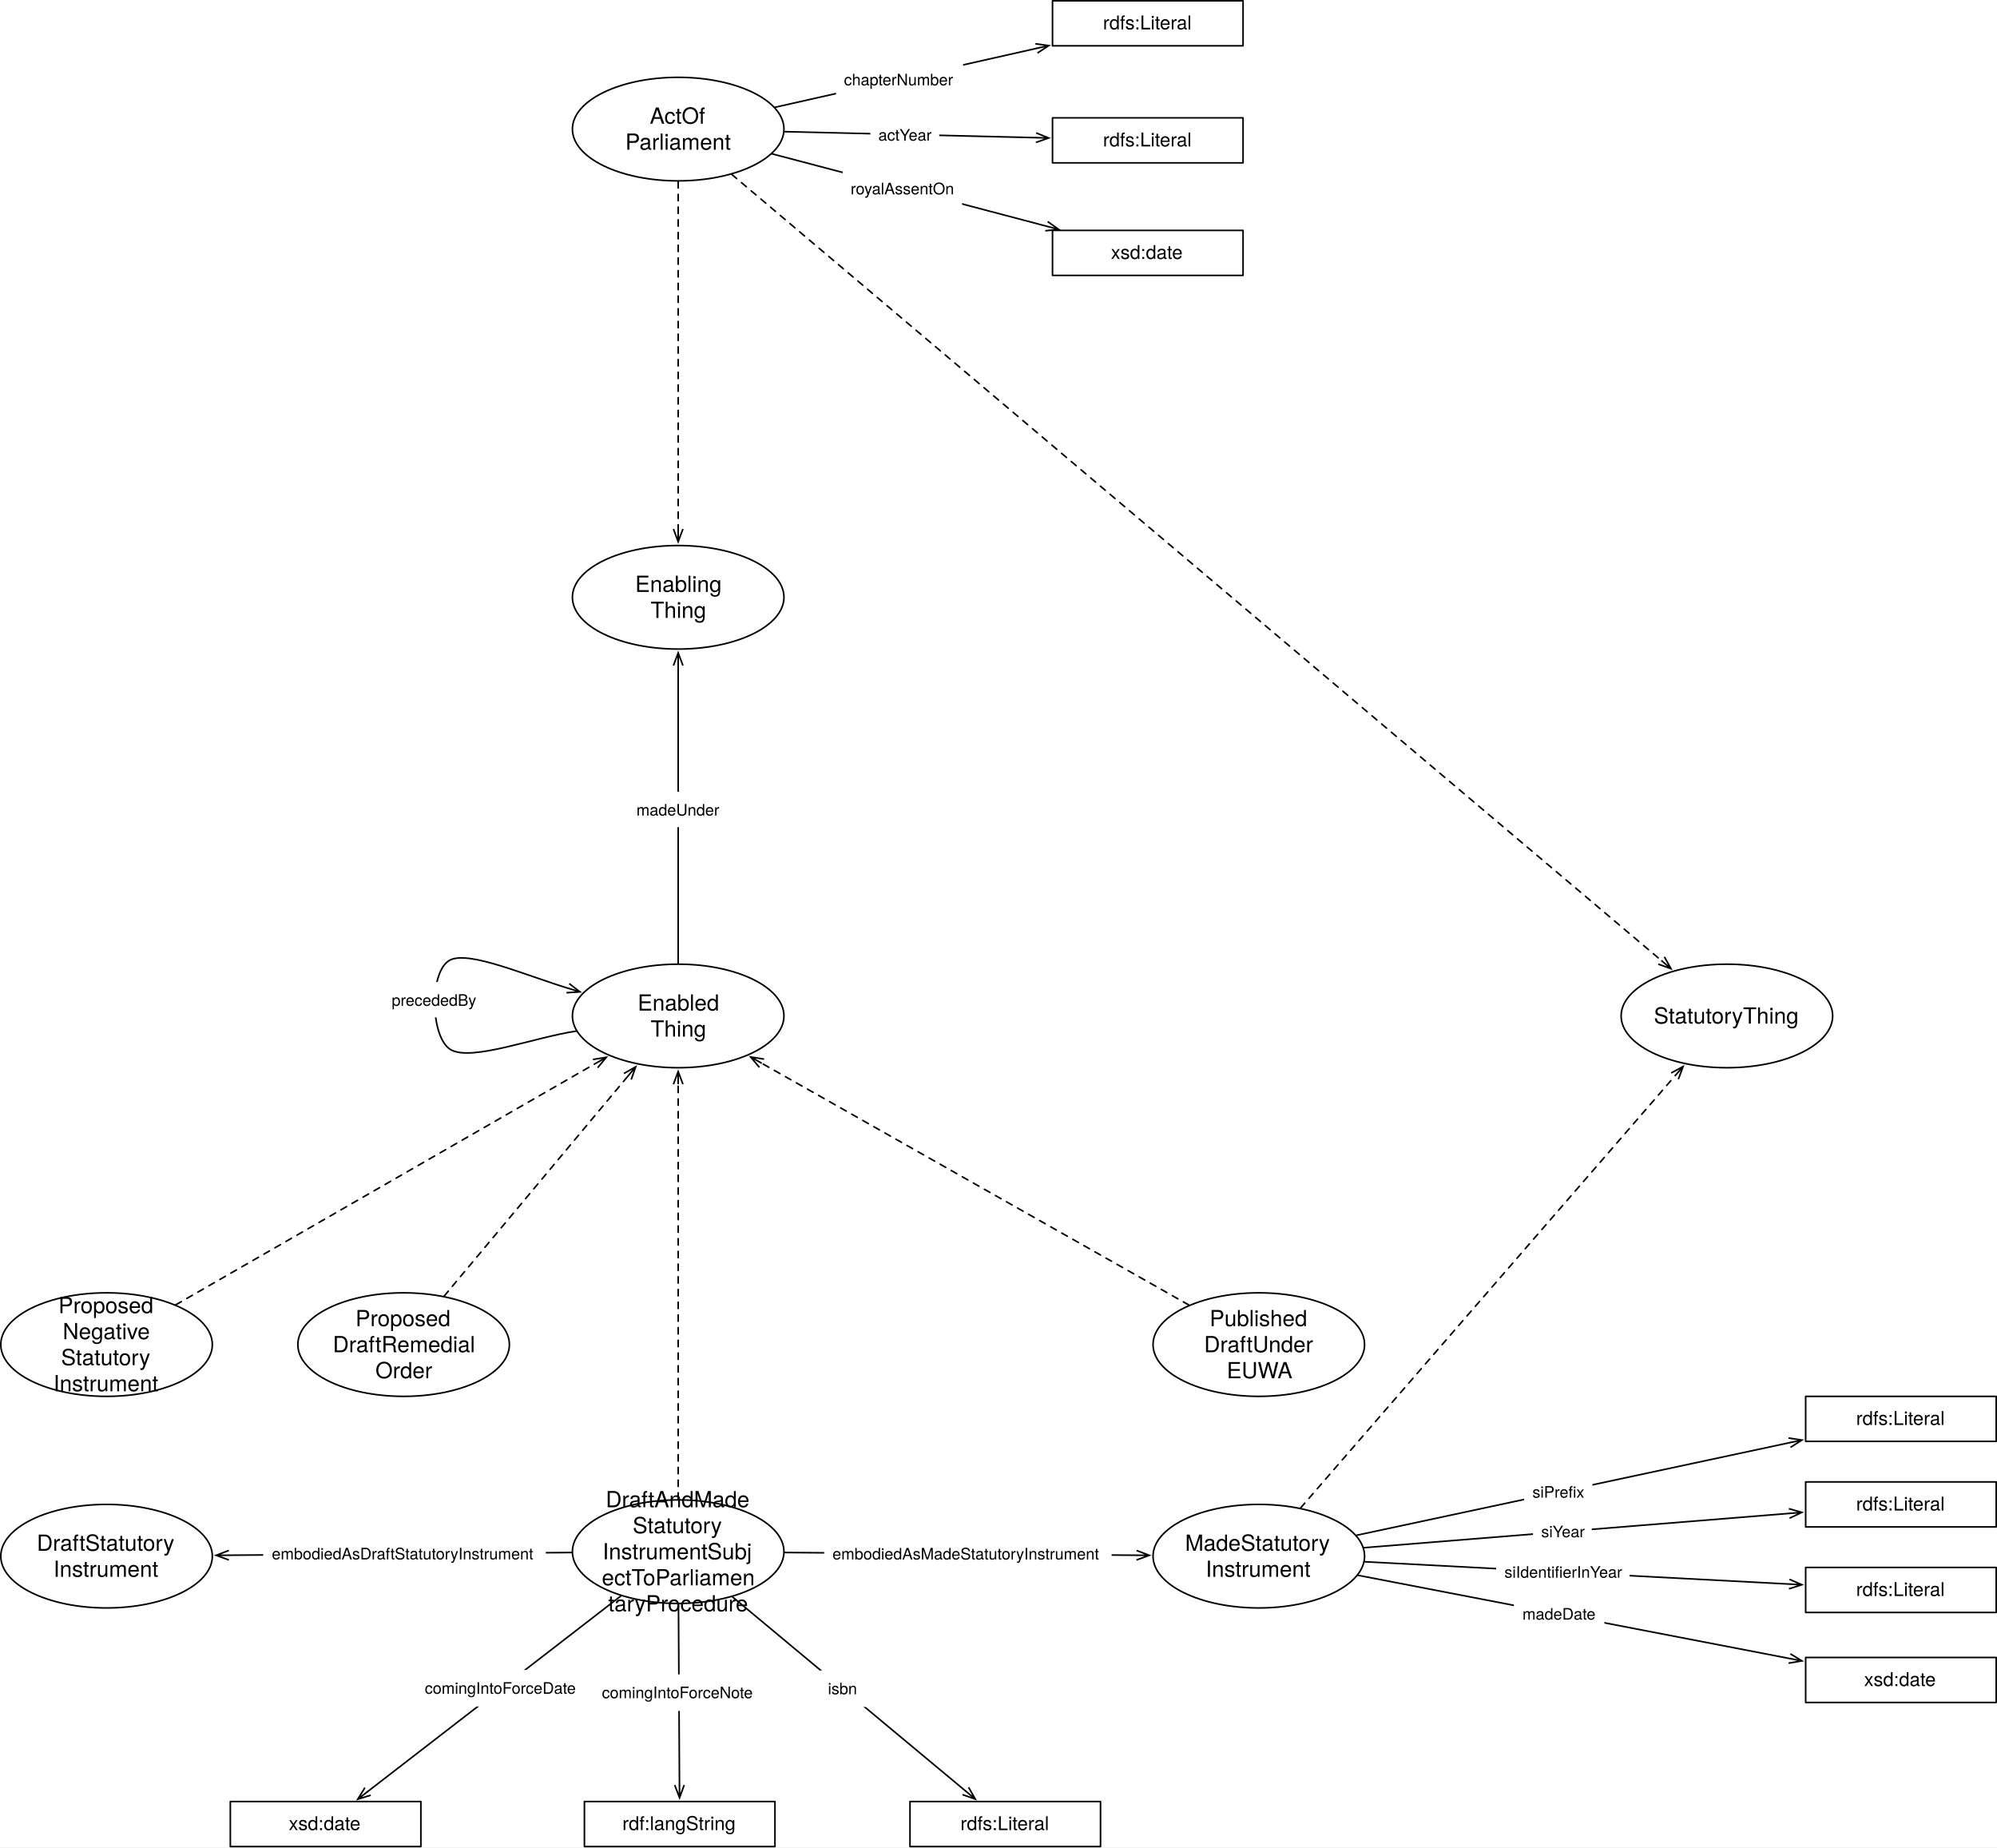
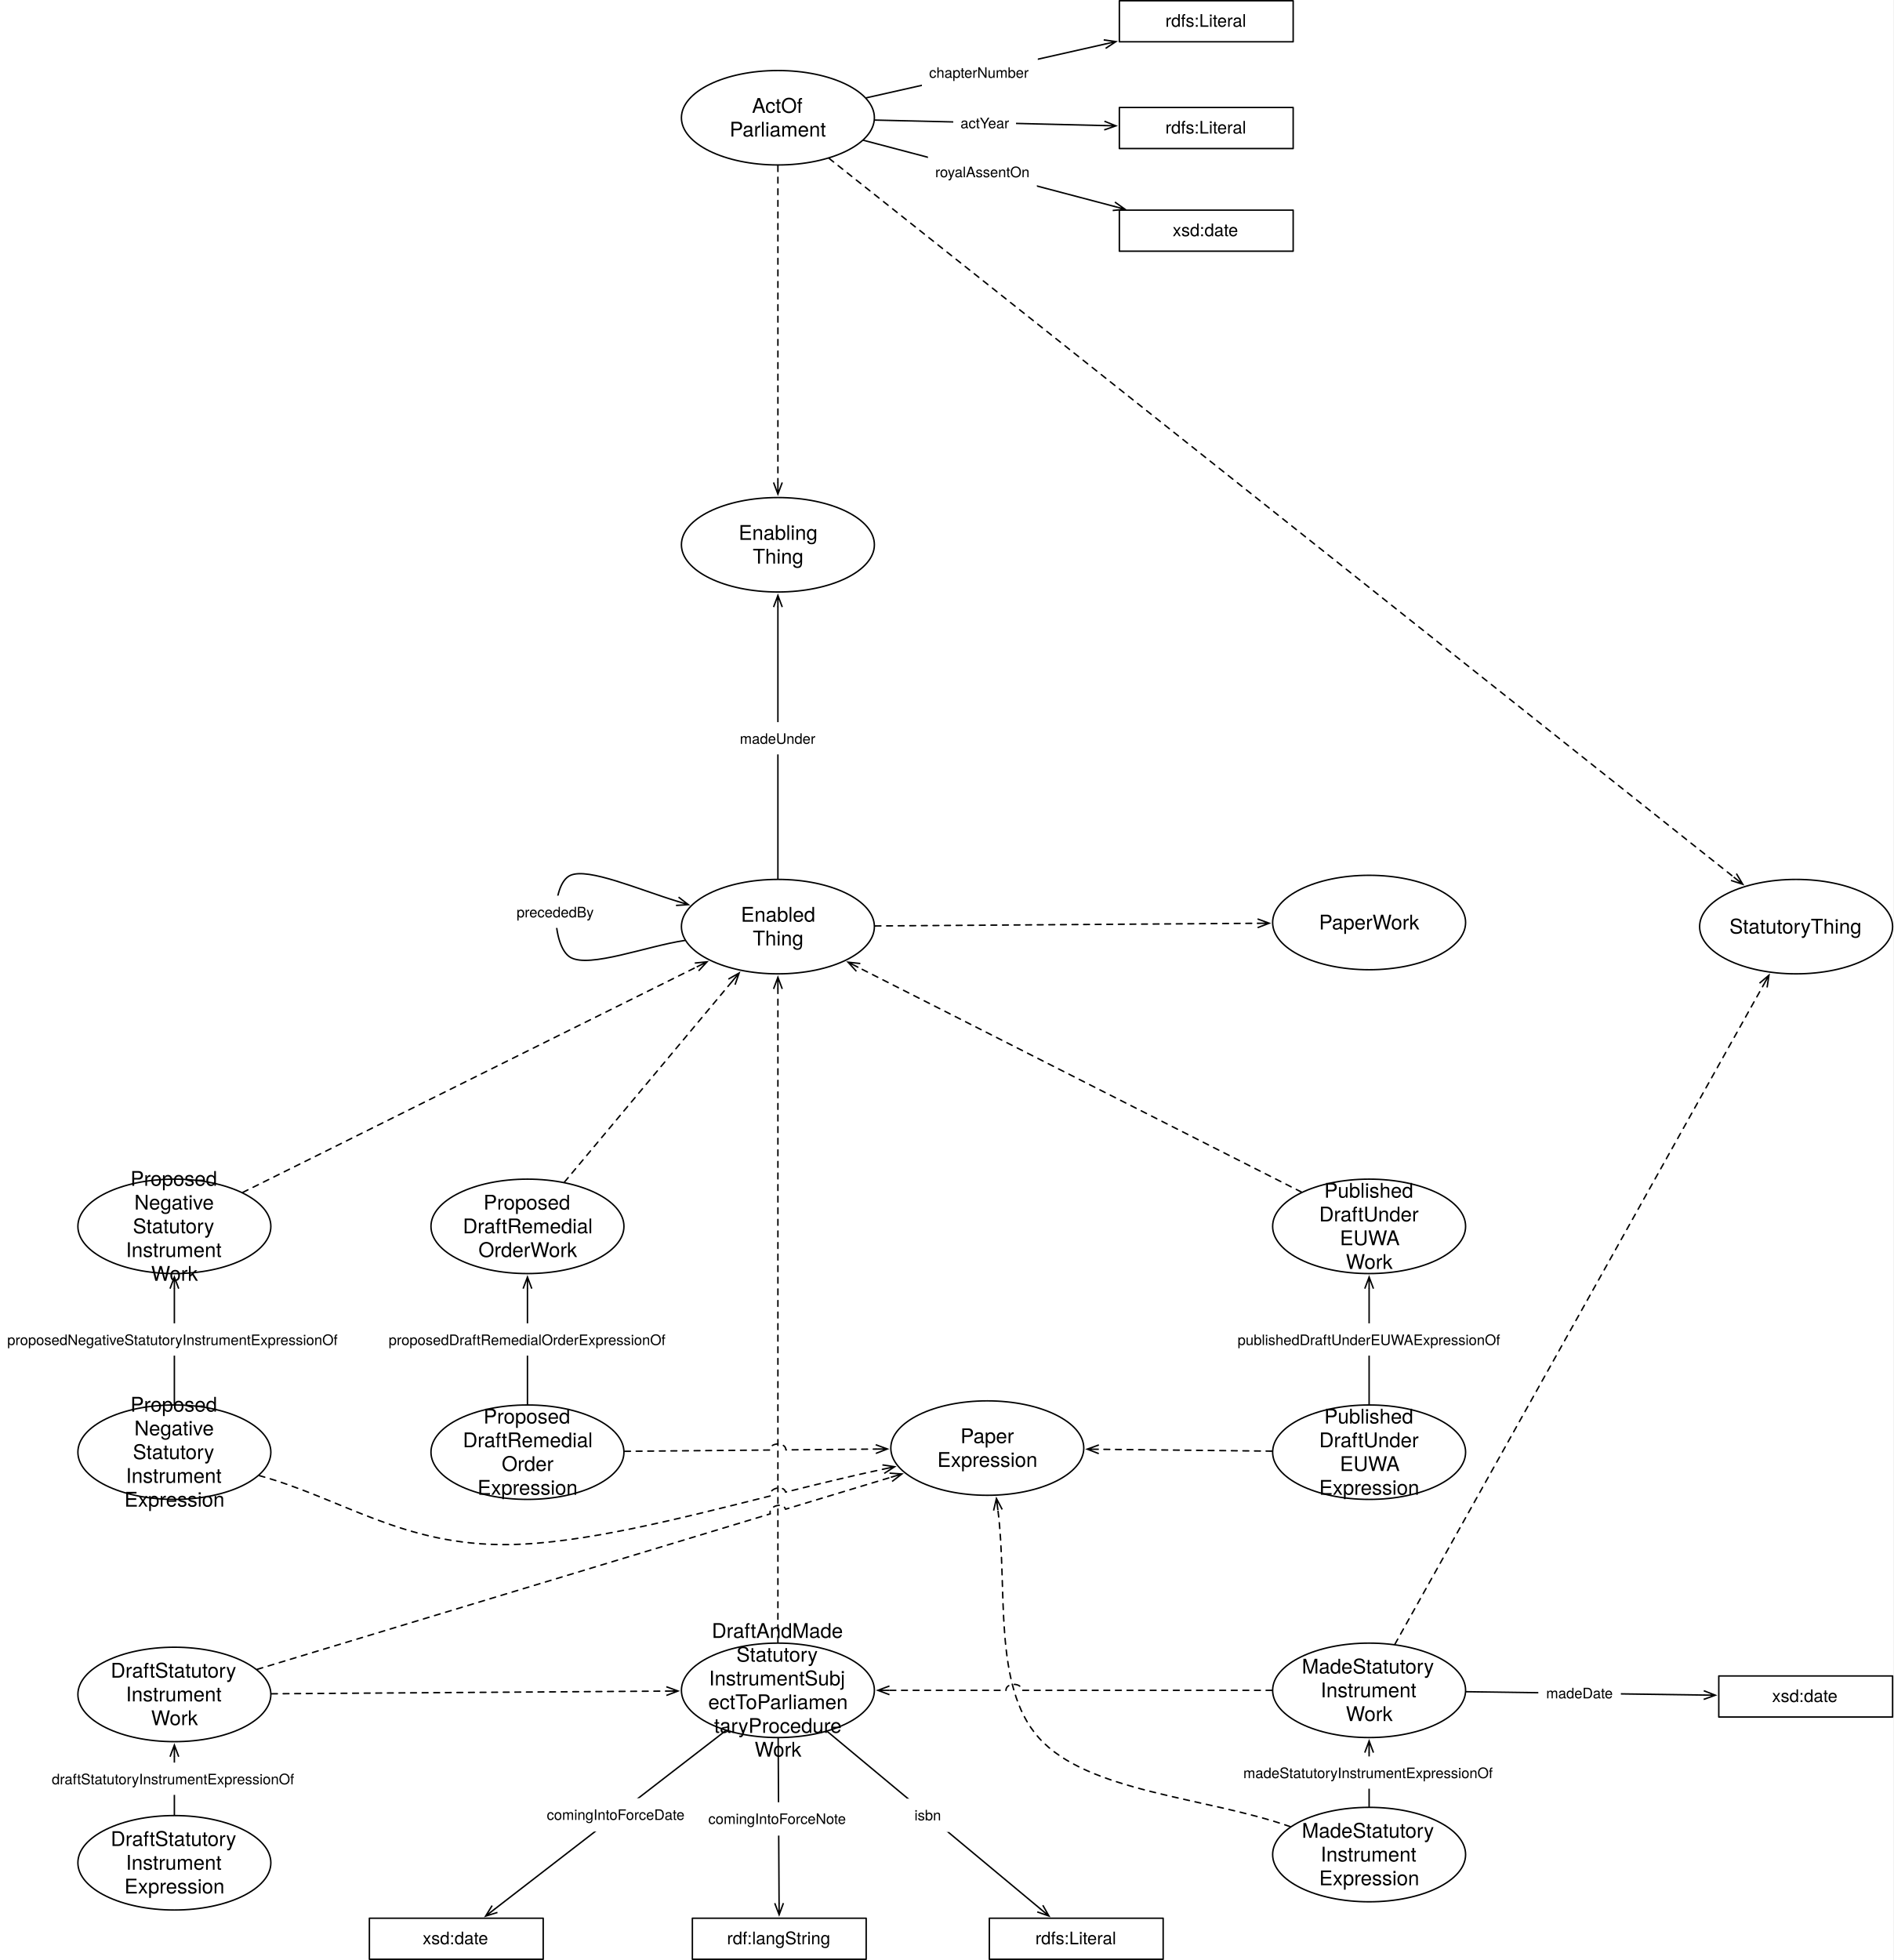
- <svg xmlns="http://www.w3.org/2000/svg" version="1.1" viewBox="988.791 13.673 1257.693 1163.205" width="1257.693" height="1163.205">
+ <svg xmlns="http://www.w3.org/2000/svg" version="1.1" viewBox="878.823 13.673 1307.189 1353.126" width="1307.189" height="1353.126">
  <defs>
    <marker orient="auto" overflow="visible" markerUnits="strokeWidth" id="StickArrow_Marker" stroke-linejoin="miter" stroke-miterlimit="10" viewBox="-1 -4 10 8" markerWidth="10" markerHeight="8" color="black">
      <g>
        <path d="M 8 0 L 0 0 M 0 -3 L 8 0 L 0 3" fill="none" stroke="currentColor" stroke-width="1" />
      </g>
    </marker>
    <marker orient="auto" overflow="visible" markerUnits="strokeWidth" id="StickArrow_Marker_2" stroke-linejoin="miter" stroke-miterlimit="10" viewBox="-9 -4 10 8" markerWidth="10" markerHeight="8" color="black">
      <g>
        <path d="M -8 0 L 0 0 M 0 3 L -8 0 L 0 -3" fill="none" stroke="currentColor" stroke-width="1" />
      </g>
    </marker>
  </defs>
  <g id="Canvas_1" stroke="none" fill-opacity="1" stroke-opacity="1" stroke-dasharray="none" fill="none">
-     <rect fill="white" x="988.791" y="13.673" width="1257.693" height="1163.205" />
+     <rect fill="white" x="878.823" y="13.673" width="1307.189" height="1353.126" />
    <g id="Canvas_1_Layer_1">
      <g id="Graphic_421">
-         <ellipse cx="1781.575" cy="993.543" rx="66.614" ry="32.598" fill="white" />
-         <ellipse cx="1781.575" cy="993.543" rx="66.614" ry="32.598" stroke="black" stroke-linecap="round" stroke-linejoin="round" stroke-width="1" />
-         <text transform="translate(1733.284 977.1513)" fill="black">
+         <ellipse cx="1824.094" cy="1180.63" rx="66.614" ry="32.598" fill="white" />
+         <ellipse cx="1824.094" cy="1180.63" rx="66.614" ry="32.598" stroke="black" stroke-linecap="round" stroke-linejoin="round" stroke-width="1" />
+         <text transform="translate(1775.803 1156.042)" fill="black">
          <tspan font-family="Helvetica Neue" font-size="14" fill="black" x="1.874" y="13">MadeStatutory</tspan>
          <tspan font-family="Helvetica Neue" font-size="14" fill="black" x="14.831" y="29.392">Instrument</tspan>
+           <tspan font-family="Helvetica Neue" font-size="14" fill="black" x="32.226" y="45.784">Work</tspan>
        </text>
      </g>
      <g id="Graphic_428">
        <ellipse cx="1415.906" cy="94.961" rx="66.614" ry="32.598" fill="white" />
        <ellipse cx="1415.906" cy="94.961" rx="66.614" ry="32.598" stroke="black" stroke-linecap="round" stroke-linejoin="round" stroke-width="1" />
        <text transform="translate(1367.614 78.56863)" fill="black">
          <tspan font-family="Helvetica Neue" font-size="14" fill="black" x="30.399" y="13">ActOf</tspan>
          <tspan font-family="Helvetica Neue" font-size="14" fill="black" x="14.971" y="29.392">Parliament</tspan>
        </text>
      </g>
      <g id="Graphic_431">
-         <ellipse cx="1055.906" cy="993.543" rx="66.614" ry="32.598" fill="white" />
-         <ellipse cx="1055.906" cy="993.543" rx="66.614" ry="32.598" stroke="black" stroke-linecap="round" stroke-linejoin="round" stroke-width="1" />
-         <text transform="translate(1007.614 977.1513)" fill="black">
+         <ellipse cx="999.213" cy="1183.465" rx="66.614" ry="32.598" fill="white" />
+         <ellipse cx="999.213" cy="1183.465" rx="66.614" ry="32.598" stroke="black" stroke-linecap="round" stroke-linejoin="round" stroke-width="1" />
+         <text transform="translate(950.9213 1158.877)" fill="black">
          <tspan font-family="Helvetica Neue" font-size="14" fill="black" x="4.345" y="13">DraftStatutory</tspan>
          <tspan font-family="Helvetica Neue" font-size="14" fill="black" x="14.831" y="29.392">Instrument</tspan>
+           <tspan font-family="Helvetica Neue" font-size="14" fill="black" x="32.226" y="45.784">Work</tspan>
        </text>
      </g>
      <g id="Graphic_435">
-         <ellipse cx="1055.906" cy="860.315" rx="66.614" ry="32.598" fill="white" />
-         <ellipse cx="1055.906" cy="860.315" rx="66.614" ry="32.598" stroke="black" stroke-linecap="round" stroke-linejoin="round" stroke-width="1" />
-         <text transform="translate(1007.614 827.531)" fill="black">
+         <ellipse cx="999.213" cy="860.315" rx="66.614" ry="32.598" fill="white" />
+         <ellipse cx="999.213" cy="860.315" rx="66.614" ry="32.598" stroke="black" stroke-linecap="round" stroke-linejoin="round" stroke-width="1" />
+         <text transform="translate(950.9213 819.335)" fill="black">
          <tspan font-family="Helvetica Neue" font-size="14" fill="black" x="17.953" y="13">Proposed</tspan>
          <tspan font-family="Helvetica Neue" font-size="14" fill="black" x="20.683" y="29.392">Negative</tspan>
          <tspan font-family="Helvetica Neue" font-size="14" fill="black" x="19.64" y="45.784">Statutory</tspan>
          <tspan font-family="Helvetica Neue" font-size="14" fill="black" x="14.831" y="62.176">Instrument</tspan>
+           <tspan font-family="Helvetica Neue" font-size="14" fill="black" x="32.226" y="78.568">Work</tspan>
        </text>
      </g>
      <g id="Graphic_447">
-         <ellipse cx="1415.906" cy="990.709" rx="66.614" ry="32.598" fill="white" />
-         <ellipse cx="1415.906" cy="990.709" rx="66.614" ry="32.598" stroke="black" stroke-linecap="round" stroke-linejoin="round" stroke-width="1" />
-         <text transform="translate(1367.614 949.7287)" fill="black">
+         <ellipse cx="1415.906" cy="1180.63" rx="66.614" ry="32.598" fill="white" />
+         <ellipse cx="1415.906" cy="1180.63" rx="66.614" ry="32.598" stroke="black" stroke-linecap="round" stroke-linejoin="round" stroke-width="1" />
+         <text transform="translate(1367.614 1131.454)" fill="black">
          <tspan font-family="Helvetica Neue" font-size="14" fill="black" x="2.651" y="13">DraftAndMade</tspan>
          <tspan font-family="Helvetica Neue" font-size="14" fill="black" x="19.64" y="29.392">Statutory</tspan>
          <tspan font-family="Helvetica Neue" font-size="14" fill="black" x=".698" y="45.784">InstrumentSubj</tspan>
          <tspan font-family="Helvetica Neue" font-size="14" fill="black" x=".194" y="62.176">ectToParliamen</tspan>
          <tspan font-family="Helvetica Neue" font-size="14" fill="black" x="4.212" y="78.568">taryProcedure</tspan>
-         </text>
-       </g>
-       <g id="Line_474">
-         <line x1="1483.011" y1="991.229" x2="1704.569" y2="992.946" marker-end="url(#StickArrow_Marker)" stroke="black" stroke-linecap="round" stroke-linejoin="round" stroke-width="1" />
-       </g>
-       <g id="Graphic_475">
-         <rect x="1507.858" y="980.623" width="181" height="23" fill="white" />
-         <text transform="translate(1513.053 985.623)" fill="black">
-           <tspan font-family="Helvetica Neue" font-size="10" fill="black" x="2842171e-19" y="10">embodiedAsMadeStatutoryInstrument</tspan>
-         </text>
-       </g>
-       <g id="Graphic_448">
-         <rect x="2125.984" y="946.772" width="120" height="28.346" fill="white" />
-         <rect x="2125.984" y="946.772" width="120" height="28.346" stroke="black" stroke-linecap="round" stroke-linejoin="round" stroke-width="1" />
-         <text transform="translate(2130.984 953.7769)" fill="black">
-           <tspan font-family="Helvetica Neue" font-size="12" fill="black" x="26.776" y="11">rdfs:Literal</tspan>
-         </text>
-       </g>
-       <g id="Line_259">
-         <line x1="1847.807" y1="988.205" x2="2115.618" y2="966.617" marker-end="url(#StickArrow_Marker)" stroke="black" stroke-linecap="round" stroke-linejoin="round" stroke-width="1" />
-       </g>
-       <g id="Graphic_260">
-         <rect x="1954.261" y="966.632" width="37" height="23" fill="white" />
-         <text transform="translate(1959.431 971.6323)" fill="black">
-           <tspan font-family="Helvetica Neue" font-size="10" fill="black" x="0" y="10">siYear</tspan>
+           <tspan font-family="Helvetica Neue" font-size="14" fill="black" x="32.226" y="94.96">Work</tspan>
        </text>
      </g>
      <g id="Graphic_449">
-         <rect x="2125.984" y="1057.323" width="120" height="28.346" fill="white" />
-         <rect x="2125.984" y="1057.323" width="120" height="28.346" stroke="black" stroke-linecap="round" stroke-linejoin="round" stroke-width="1" />
-         <text transform="translate(2130.984 1064.328)" fill="black">
+         <rect x="2065.512" y="1170.709" width="120" height="28.346" fill="white" />
+         <rect x="2065.512" y="1170.709" width="120" height="28.346" stroke="black" stroke-linecap="round" stroke-linejoin="round" stroke-width="1" />
+         <text transform="translate(2070.512 1177.714)" fill="black">
          <tspan font-family="Helvetica Neue" font-size="12" fill="black" x="31.774" y="11">xsd:date</tspan>
        </text>
      </g>
      <g id="Line_265">
-         <line x1="1844.061" y1="1005.588" x2="2115.772" y2="1057.962" marker-end="url(#StickArrow_Marker)" stroke="black" stroke-linecap="round" stroke-linejoin="round" stroke-width="1" />
+         <line x1="1891.181" y1="1181.576" x2="2055.113" y2="1183.889" marker-end="url(#StickArrow_Marker)" stroke="black" stroke-linecap="round" stroke-linejoin="round" stroke-width="1" />
      </g>
      <g id="Graphic_266">
-         <rect x="1942.204" y="1018.499" width="57" height="23" fill="white" />
-         <text transform="translate(1947.639 1023.499)" fill="black">
+         <rect x="1940.904" y="1171.18" width="57" height="23" fill="white" />
+         <text transform="translate(1946.339 1176.18)" fill="black">
          <tspan font-family="Helvetica Neue" font-size="10" fill="black" x="50803806e-20" y="10">madeDate</tspan>
        </text>
      </g>
      <g id="Graphic_450">
-         <rect x="1133.858" y="1148.032" width="120" height="28.346" fill="white" />
-         <rect x="1133.858" y="1148.032" width="120" height="28.346" stroke="black" stroke-linecap="round" stroke-linejoin="round" stroke-width="1" />
-         <text transform="translate(1138.858 1155.037)" fill="black">
+         <rect x="1133.858" y="1337.953" width="120" height="28.346" fill="white" />
+         <rect x="1133.858" y="1337.953" width="120" height="28.346" stroke="black" stroke-linecap="round" stroke-linejoin="round" stroke-width="1" />
+         <text transform="translate(1138.858 1344.958)" fill="black">
          <tspan font-family="Helvetica Neue" font-size="12" fill="black" x="31.774" y="11">xsd:date</tspan>
        </text>
      </g>
      <g id="Line_268">
-         <line x1="1379.849" y1="1018.557" x2="1220.44" y2="1141.674" marker-end="url(#StickArrow_Marker)" stroke="black" stroke-linecap="round" stroke-linejoin="round" stroke-width="1" />
+         <line x1="1379.849" y1="1208.478" x2="1220.44" y2="1331.596" marker-end="url(#StickArrow_Marker)" stroke="black" stroke-linecap="round" stroke-linejoin="round" stroke-width="1" />
      </g>
      <g id="Graphic_269">
-         <rect x="1251.09" y="1065.182" width="107" height="23" fill="white" />
-         <text transform="translate(1256.34 1070.182)" fill="black">
+         <rect x="1251.09" y="1255.103" width="107" height="23" fill="white" />
+         <text transform="translate(1256.34 1260.103)" fill="black">
          <tspan font-family="Helvetica Neue" font-size="10" fill="black" x="0" y="10">comingIntoForceDate</tspan>
        </text>
      </g>
      <g id="Graphic_451">
-         <rect x="1356.85" y="1148.032" width="120" height="28.346" fill="white" />
-         <rect x="1356.85" y="1148.032" width="120" height="28.346" stroke="black" stroke-linecap="round" stroke-linejoin="round" stroke-width="1" />
-         <text transform="translate(1361.85 1155.037)" fill="black">
+         <rect x="1356.85" y="1337.953" width="120" height="28.346" fill="white" />
+         <rect x="1356.85" y="1337.953" width="120" height="28.346" stroke="black" stroke-linecap="round" stroke-linejoin="round" stroke-width="1" />
+         <text transform="translate(1361.85 1344.958)" fill="black">
          <tspan font-family="Helvetica Neue" font-size="12" fill="black" x="18.886" y="11">rdf:langString</tspan>
        </text>
      </g>
      <g id="Line_271">
-         <line x1="1416.088" y1="1023.807" x2="1416.715" y2="1137.632" marker-end="url(#StickArrow_Marker)" stroke="black" stroke-linecap="round" stroke-linejoin="round" stroke-width="1" />
+         <line x1="1416.088" y1="1213.728" x2="1416.715" y2="1327.553" marker-end="url(#StickArrow_Marker)" stroke="black" stroke-linecap="round" stroke-linejoin="round" stroke-width="1" />
      </g>
      <g id="Graphic_272">
-         <rect x="1362.395" y="1067.982" width="108" height="23" fill="white" />
-         <text transform="translate(1367.87 1072.982)" fill="black">
+         <rect x="1362.395" y="1257.904" width="108" height="23" fill="white" />
+         <text transform="translate(1367.87 1262.904)" fill="black">
          <tspan font-family="Helvetica Neue" font-size="10" fill="black" x="0" y="10">comingIntoForceNote</tspan>
-         </text>
-       </g>
-       <g id="Graphic_452">
-         <rect x="2125.984" y="892.913" width="120" height="28.346" fill="white" />
-         <rect x="2125.984" y="892.913" width="120" height="28.346" stroke="black" stroke-linecap="round" stroke-linejoin="round" stroke-width="1" />
-         <text transform="translate(2130.984 899.9186)" fill="black">
-           <tspan font-family="Helvetica Neue" font-size="12" fill="black" x="26.776" y="11">rdfs:Literal</tspan>
-         </text>
-       </g>
-       <g id="Line_296">
-         <line x1="1843.123" y1="980.385" x2="2115.814" y2="922.088" marker-end="url(#StickArrow_Marker)" stroke="black" stroke-linecap="round" stroke-linejoin="round" stroke-width="1" />
-       </g>
-       <g id="Graphic_297">
-         <rect x="1948.689" y="941.72" width="43" height="23" fill="white" />
-         <text transform="translate(1953.899 946.7203)" fill="black">
-           <tspan font-family="Helvetica Neue" font-size="10" fill="black" x="8704149e-19" y="10">siPrefix</tspan>
-         </text>
-       </g>
-       <g id="Graphic_453">
-         <rect x="2125.984" y="1000.63" width="120" height="28.346" fill="white" />
-         <rect x="2125.984" y="1000.63" width="120" height="28.346" stroke="black" stroke-linecap="round" stroke-linejoin="round" stroke-width="1" />
-         <text transform="translate(2130.984 1007.635)" fill="black">
-           <tspan font-family="Helvetica Neue" font-size="12" fill="black" x="26.776" y="11">rdfs:Literal</tspan>
-         </text>
-       </g>
-       <g id="Line_315">
-         <line x1="1848.31" y1="997.052" x2="2115.599" y2="1011.103" marker-end="url(#StickArrow_Marker)" stroke="black" stroke-linecap="round" stroke-linejoin="round" stroke-width="1" />
-       </g>
-       <g id="Graphic_316">
-         <rect x="1931.037" y="992.109" width="84" height="23" fill="white" />
-         <text transform="translate(1936.282 997.1085)" fill="black">
-           <tspan font-family="Helvetica Neue" font-size="10" fill="black" x="0" y="10">siIdentifierInYear</tspan>
        </text>
      </g>
      <g id="Graphic_499">
        <ellipse cx="1415.906" cy="653.386" rx="66.614" ry="32.598" fill="white" />
        <ellipse cx="1415.906" cy="653.386" rx="66.614" ry="32.598" stroke="black" stroke-linecap="round" stroke-linejoin="round" stroke-width="1" />
        <text transform="translate(1367.614 636.9938)" fill="black">
          <tspan font-family="Helvetica Neue" font-size="14" fill="black" x="22.748" y="13">Enabled</tspan>
          <tspan font-family="Helvetica Neue" font-size="14" fill="black" x="30.917" y="29.392">Thing</tspan>
        </text>
      </g>
      <g id="Line_501">
-         <line x1="1415.906" y1="957.61" x2="1415.906" y2="696.384" marker-end="url(#StickArrow_Marker)" stroke="black" stroke-linecap="round" stroke-linejoin="round" stroke-dasharray="4.0,4.0" stroke-width="1" />
+         <line x1="1415.906" y1="1147.532" x2="1415.906" y2="696.384" marker-end="url(#StickArrow_Marker)" stroke="black" stroke-linecap="round" stroke-linejoin="round" stroke-dasharray="4.0,4.0" stroke-width="1" />
      </g>
      <g id="Line_500">
-         <line x1="1099.524" y1="835.243" x2="1363.704" y2="683.391" marker-end="url(#StickArrow_Marker)" stroke="black" stroke-linecap="round" stroke-linejoin="round" stroke-dasharray="4.0,4.0" stroke-width="1" />
+         <line x1="1046.417" y1="836.873" x2="1359.834" y2="681.231" marker-end="url(#StickArrow_Marker)" stroke="black" stroke-linecap="round" stroke-linejoin="round" stroke-dasharray="4.0,4.0" stroke-width="1" />
      </g>
      <g id="Graphic_509">
-         <rect x="1561.89" y="1148.032" width="120" height="28.346" fill="white" />
-         <rect x="1561.89" y="1148.032" width="120" height="28.346" stroke="black" stroke-linecap="round" stroke-linejoin="round" stroke-width="1" />
-         <text transform="translate(1566.89 1155.037)" fill="black">
+         <rect x="1561.89" y="1337.953" width="120" height="28.346" fill="white" />
+         <rect x="1561.89" y="1337.953" width="120" height="28.346" stroke="black" stroke-linecap="round" stroke-linejoin="round" stroke-width="1" />
+         <text transform="translate(1566.89 1344.958)" fill="black">
          <tspan font-family="Helvetica Neue" font-size="12" fill="black" x="26.776" y="11">rdfs:Literal</tspan>
        </text>
      </g>
      <g id="Line_510">
-         <line x1="1450.053" y1="1019.139" x2="1596.874" y2="1141.377" marker-end="url(#StickArrow_Marker)" stroke="black" stroke-linecap="round" stroke-linejoin="round" stroke-width="1" />
+         <line x1="1450.053" y1="1209.06" x2="1596.874" y2="1331.298" marker-end="url(#StickArrow_Marker)" stroke="black" stroke-linecap="round" stroke-linejoin="round" stroke-width="1" />
      </g>
      <g id="Graphic_511">
-         <rect x="1505.045" y="1065.496" width="29" height="23" fill="white" />
-         <text transform="translate(1510.19 1070.496)" fill="black">
+         <rect x="1505.045" y="1255.417" width="29" height="23" fill="white" />
+         <text transform="translate(1510.19 1260.417)" fill="black">
          <tspan font-family="Helvetica Neue" font-size="10" fill="black" x="0" y="10">isbn</tspan>
-         </text>
-       </g>
-       <g id="Line_519">
-         <line x1="1348.8" y1="991.237" x2="1132.911" y2="992.937" marker-end="url(#StickArrow_Marker)" stroke="black" stroke-linecap="round" stroke-linejoin="round" stroke-width="1" />
-       </g>
-       <g id="Graphic_520">
-         <rect x="1154.531" y="980.566" width="178" height="23" fill="white" />
-         <text transform="translate(1159.991 985.5659)" fill="black">
-           <tspan font-family="Helvetica Neue" font-size="10" fill="black" x="8668621e-19" y="10">embodiedAsDraftStatutoryInstrument</tspan>
        </text>
      </g>
      <g id="Graphic_541">
        <rect x="1651.653" y="87.874" width="120" height="28.346" fill="white" />
        <rect x="1651.653" y="87.874" width="120" height="28.346" stroke="black" stroke-linecap="round" stroke-linejoin="round" stroke-width="1" />
        <text transform="translate(1656.653 94.87924)" fill="black">
          <tspan font-family="Helvetica Neue" font-size="12" fill="black" x="26.776" y="11">rdfs:Literal</tspan>
        </text>
      </g>
      <g id="Line_540">
        <line x1="1482.94" y1="96.567" x2="1641.256" y2="100.36" marker-end="url(#StickArrow_Marker)" stroke="black" stroke-linecap="round" stroke-linejoin="round" stroke-width="1" />
      </g>
      <g id="Graphic_539">
        <rect x="1536.97" y="87.241" width="43.33" height="22.28" fill="white" />
        <text transform="translate(1541.97 92.24068)" fill="black">
          <tspan font-family="Helvetica Neue" font-size="10" fill="black" x="8704149e-19" y="10">actYear</tspan>
        </text>
      </g>
      <g id="Line_543">
        <line x1="1476.922" y1="81.217" x2="1641.508" y2="44.146" marker-end="url(#StickArrow_Marker)" stroke="black" stroke-linecap="round" stroke-linejoin="round" stroke-width="1" />
      </g>
      <g id="Graphic_542">
        <rect x="1515.321" y="52.417" width="80.02" height="22.28" fill="white" />
        <text transform="translate(1520.321 57.41654)" fill="black">
          <tspan font-family="Helvetica Neue" font-size="10" fill="black" x="22026825e-20" y="10">chapterNumber</tspan>
        </text>
      </g>
      <g id="Graphic_547">
        <rect x="1651.653" y="14.173" width="120" height="28.346" fill="white" />
        <rect x="1651.653" y="14.173" width="120" height="28.346" stroke="black" stroke-linecap="round" stroke-linejoin="round" stroke-width="1" />
        <text transform="translate(1656.653 21.17846)" fill="black">
          <tspan font-family="Helvetica Neue" font-size="12" fill="black" x="26.776" y="11">rdfs:Literal</tspan>
        </text>
      </g>
      <g id="Graphic_548">
        <rect x="1651.653" y="158.74" width="120" height="28.346" fill="white" />
        <rect x="1651.653" y="158.74" width="120" height="28.346" stroke="black" stroke-linecap="round" stroke-linejoin="round" stroke-width="1" />
        <text transform="translate(1656.653 165.7454)" fill="black">
          <tspan font-family="Helvetica Neue" font-size="12" fill="black" x="31.774" y="11">xsd:date</tspan>
        </text>
      </g>
      <g id="Line_550">
        <line x1="1475.053" y1="110.55" x2="1647.825" y2="156.089" marker-end="url(#StickArrow_Marker)" stroke="black" stroke-linecap="round" stroke-linejoin="round" stroke-width="1" />
      </g>
      <g id="Graphic_549">
        <rect x="1519.507" y="121.038" width="75.2" height="22.28" fill="white" />
        <text transform="translate(1524.507 126.0383)" fill="black">
          <tspan font-family="Helvetica Neue" font-size="10" fill="black" x="3623768e-19" y="10">royalAssentOn</tspan>
        </text>
      </g>
      <g id="Graphic_551">
-         <ellipse cx="1781.575" cy="860.315" rx="66.614" ry="32.598" fill="white" />
-         <ellipse cx="1781.575" cy="860.315" rx="66.614" ry="32.598" stroke="black" stroke-linecap="round" stroke-linejoin="round" stroke-width="1" />
-         <text transform="translate(1733.284 835.727)" fill="black">
+         <ellipse cx="1824.094" cy="860.315" rx="66.614" ry="32.598" fill="white" />
+         <ellipse cx="1824.094" cy="860.315" rx="66.614" ry="32.598" stroke="black" stroke-linecap="round" stroke-linejoin="round" stroke-width="1" />
+         <text transform="translate(1775.803 827.531)" fill="black">
          <tspan font-family="Helvetica Neue" font-size="14" fill="black" x="17.302" y="13">Published</tspan>
          <tspan font-family="Helvetica Neue" font-size="14" fill="black" x="13.809" y="29.392">DraftUnder</tspan>
          <tspan font-family="Helvetica Neue" font-size="14" fill="black" x="28.11" y="45.784">EUWA</tspan>
+           <tspan font-family="Helvetica Neue" font-size="14" fill="black" x="32.226" y="62.176">Work</tspan>
        </text>
      </g>
      <g id="Line_552">
-         <line x1="1737.565" y1="835.41" x2="1468.531" y2="683.166" marker-end="url(#StickArrow_Marker)" stroke="black" stroke-linecap="round" stroke-linejoin="round" stroke-dasharray="4.0,4.0" stroke-width="1" />
+         <line x1="1777.384" y1="836.635" x2="1471.447" y2="681.542" marker-end="url(#StickArrow_Marker)" stroke="black" stroke-linecap="round" stroke-linejoin="round" stroke-dasharray="4.0,4.0" stroke-width="1" />
      </g>
      <g id="Line_554">
        <path d="M 1346.421 635.889 C 1319.453 627.677 1285.081 612.595 1272.726 617.953 C 1258.856 623.968 1259.573 667.151 1272.726 674.646 C 1285.88 682.14 1325.348 666.832 1351.654 662.926" marker-start="url(#StickArrow_Marker_2)" stroke="black" stroke-linecap="round" stroke-linejoin="round" stroke-width="1" />
      </g>
      <g id="Graphic_553">
        <rect x="1230.488" y="632.007" width="64.27" height="22.28" fill="white" />
        <text transform="translate(1235.488 637.0066)" fill="black">
          <tspan font-family="Helvetica Neue" font-size="10" fill="black" x="21671553e-20" y="10">precededBy</tspan>
        </text>
      </g>
      <g id="Graphic_560">
        <ellipse cx="1415.906" cy="389.764" rx="66.614" ry="32.598" fill="white" />
        <ellipse cx="1415.906" cy="389.764" rx="66.614" ry="32.598" stroke="black" stroke-linecap="round" stroke-linejoin="round" stroke-width="1" />
        <text transform="translate(1367.614 373.3718)" fill="black">
          <tspan font-family="Helvetica Neue" font-size="14" fill="black" x="21.194" y="13">Enabling</tspan>
          <tspan font-family="Helvetica Neue" font-size="14" fill="black" x="30.917" y="29.392">Thing</tspan>
        </text>
      </g>
      <g id="Line_562">
        <line x1="1415.906" y1="620.287" x2="1415.906" y2="432.762" marker-end="url(#StickArrow_Marker)" stroke="black" stroke-linecap="round" stroke-linejoin="round" stroke-width="1" />
      </g>
      <g id="Graphic_561">
        <rect x="1384.601" y="512.211" width="62.61" height="22.28" fill="white" />
        <text transform="translate(1389.601 517.2105)" fill="black">
          <tspan font-family="Helvetica Neue" font-size="10" fill="black" x="29132252e-20" y="10">madeUnder</tspan>
        </text>
      </g>
      <g id="Line_563">
        <line x1="1415.906" y1="128.059" x2="1415.906" y2="346.765" marker-end="url(#StickArrow_Marker)" stroke="black" stroke-linecap="round" stroke-linejoin="round" stroke-dasharray="4.0,4.0" stroke-width="1" />
      </g>
      <g id="Graphic_564">
-         <ellipse cx="2076.378" cy="653.386" rx="66.614" ry="32.598" fill="white" />
-         <ellipse cx="2076.378" cy="653.386" rx="66.614" ry="32.598" stroke="black" stroke-linecap="round" stroke-linejoin="round" stroke-width="1" />
-         <text transform="translate(2028.087 645.1898)" fill="black">
+         <ellipse cx="2118.898" cy="653.386" rx="66.614" ry="32.598" fill="white" />
+         <ellipse cx="2118.898" cy="653.386" rx="66.614" ry="32.598" stroke="black" stroke-linecap="round" stroke-linejoin="round" stroke-width="1" />
+         <text transform="translate(2070.606 645.1898)" fill="black">
          <tspan font-family="Helvetica Neue" font-size="14" fill="black" x="2.266" y="13">StatutoryThing</tspan>
        </text>
      </g>
      <g id="Line_565">
-         <line x1="1807.919" y1="963.147" x2="2043.55" y2="691.264" marker-end="url(#StickArrow_Marker)" stroke="black" stroke-linecap="round" stroke-linejoin="round" stroke-dasharray="4.0,4.0" stroke-width="1" />
+         <line x1="1841.922" y1="1148.745" x2="2096.238" y2="693.911" marker-end="url(#StickArrow_Marker)" stroke="black" stroke-linecap="round" stroke-linejoin="round" stroke-dasharray="4.0,4.0" stroke-width="1" />
      </g>
      <g id="Line_566">
-         <line x1="1449.665" y1="123.504" x2="2035.059" y2="618.451" marker-end="url(#StickArrow_Marker)" stroke="black" stroke-linecap="round" stroke-linejoin="round" stroke-dasharray="4.0,4.0" stroke-width="1" />
+         <line x1="1451.245" y1="123.032" x2="2075.807" y2="619.156" marker-end="url(#StickArrow_Marker)" stroke="black" stroke-linecap="round" stroke-linejoin="round" stroke-dasharray="4.0,4.0" stroke-width="1" />
      </g>
      <g id="Graphic_567">
        <ellipse cx="1242.992" cy="860.315" rx="66.614" ry="32.598" fill="white" />
        <ellipse cx="1242.992" cy="860.315" rx="66.614" ry="32.598" stroke="black" stroke-linecap="round" stroke-linejoin="round" stroke-width="1" />
        <text transform="translate(1194.701 835.727)" fill="black">
          <tspan font-family="Helvetica Neue" font-size="14" fill="black" x="17.953" y="13">Proposed</tspan>
          <tspan font-family="Helvetica Neue" font-size="14" fill="black" x="3.694" y="29.392">DraftRemedial</tspan>
-           <tspan font-family="Helvetica Neue" font-size="14" fill="black" x="30.525" y="45.784">Order</tspan>
+           <tspan font-family="Helvetica Neue" font-size="14" fill="black" x="14.46" y="45.784">OrderWork</tspan>
        </text>
      </g>
      <g id="Line_568">
        <line x1="1268.533" y1="829.75" x2="1384.017" y2="691.547" marker-end="url(#StickArrow_Marker)" stroke="black" stroke-linecap="round" stroke-linejoin="round" stroke-dasharray="4.0,4.0" stroke-width="1" />
+       </g>
+       <g id="Graphic_569">
+         <ellipse cx="1824.094" cy="650.551" rx="66.614" ry="32.598" fill="white" />
+         <ellipse cx="1824.094" cy="650.551" rx="66.614" ry="32.598" stroke="black" stroke-linecap="round" stroke-linejoin="round" stroke-width="1" />
+         <text transform="translate(1775.803 642.3552)" fill="black">
+           <tspan font-family="Helvetica Neue" font-size="14" fill="black" x="13.69" y="13">PaperWork</tspan>
+         </text>
+       </g>
+       <g id="Line_570">
+         <line x1="1483.013" y1="652.92" x2="1747.087" y2="651.086" marker-end="url(#StickArrow_Marker)" stroke="black" stroke-linecap="round" stroke-linejoin="round" stroke-dasharray="4.0,4.0" stroke-width="1" />
+       </g>
+       <g id="Graphic_573">
+         <ellipse cx="999.213" cy="1016.221" rx="66.614" ry="32.598" fill="white" />
+         <ellipse cx="999.213" cy="1016.221" rx="66.614" ry="32.598" stroke="black" stroke-linecap="round" stroke-linejoin="round" stroke-width="1" />
+         <text transform="translate(950.9213 975.2405)" fill="black">
+           <tspan font-family="Helvetica Neue" font-size="14" fill="black" x="17.953" y="13">Proposed</tspan>
+           <tspan font-family="Helvetica Neue" font-size="14" fill="black" x="20.683" y="29.392">Negative</tspan>
+           <tspan font-family="Helvetica Neue" font-size="14" fill="black" x="19.64" y="45.784">Statutory</tspan>
+           <tspan font-family="Helvetica Neue" font-size="14" fill="black" x="14.831" y="62.176">Instrument</tspan>
+           <tspan font-family="Helvetica Neue" font-size="14" fill="black" x="13.809" y="78.568">Expression</tspan>
+         </text>
+       </g>
+       <g id="Graphic_572">
+         <ellipse cx="1824.094" cy="1016.221" rx="66.614" ry="32.598" fill="white" />
+         <ellipse cx="1824.094" cy="1016.221" rx="66.614" ry="32.598" stroke="black" stroke-linecap="round" stroke-linejoin="round" stroke-width="1" />
+         <text transform="translate(1775.803 983.4365)" fill="black">
+           <tspan font-family="Helvetica Neue" font-size="14" fill="black" x="17.302" y="13">Published</tspan>
+           <tspan font-family="Helvetica Neue" font-size="14" fill="black" x="13.809" y="29.392">DraftUnder</tspan>
+           <tspan font-family="Helvetica Neue" font-size="14" fill="black" x="28.11" y="45.784">EUWA</tspan>
+           <tspan font-family="Helvetica Neue" font-size="14" fill="black" x="13.809" y="62.176">Expression</tspan>
+         </text>
+       </g>
+       <g id="Graphic_571">
+         <ellipse cx="1242.992" cy="1016.221" rx="66.614" ry="32.598" fill="white" />
+         <ellipse cx="1242.992" cy="1016.221" rx="66.614" ry="32.598" stroke="black" stroke-linecap="round" stroke-linejoin="round" stroke-width="1" />
+         <text transform="translate(1194.701 983.4365)" fill="black">
+           <tspan font-family="Helvetica Neue" font-size="14" fill="black" x="17.953" y="13">Proposed</tspan>
+           <tspan font-family="Helvetica Neue" font-size="14" fill="black" x="3.694" y="29.392">DraftRemedial</tspan>
+           <tspan font-family="Helvetica Neue" font-size="14" fill="black" x="30.525" y="45.784">Order</tspan>
+           <tspan font-family="Helvetica Neue" font-size="14" fill="black" x="13.809" y="62.176">Expression</tspan>
+         </text>
+       </g>
+       <g id="Line_575">
+         <line x1="999.213" y1="983.122" x2="999.213" y2="903.313" marker-end="url(#StickArrow_Marker)" stroke="black" stroke-linecap="round" stroke-linejoin="round" stroke-width="1" />
+       </g>
+       <g id="Graphic_574">
+         <rect x="878.823" y="927.276" width="240.78" height="22.28" fill="white" />
+         <text transform="translate(883.8226 932.2759)" fill="black">
+           <tspan font-family="Helvetica Neue" font-size="10" fill="black" x="0" y="10">proposedNegativeStatutoryInstrumentExpressionOf</tspan>
+         </text>
+       </g>
+       <g id="Line_577">
+         <line x1="1242.992" y1="983.122" x2="1242.992" y2="903.313" marker-end="url(#StickArrow_Marker)" stroke="black" stroke-linecap="round" stroke-linejoin="round" stroke-width="1" />
+       </g>
+       <g id="Graphic_576">
+         <rect x="1142.142" y="927.276" width="201.7" height="22.28" fill="white" />
+         <text transform="translate(1147.142 932.2759)" fill="black">
+           <tspan font-family="Helvetica Neue" font-size="10" fill="black" x="36948222e-20" y="10">proposedDraftRemedialOrderExpressionOf</tspan>
+         </text>
+       </g>
+       <g id="Line_579">
+         <line x1="1824.094" y1="983.122" x2="1824.094" y2="903.313" marker-end="url(#StickArrow_Marker)" stroke="black" stroke-linecap="round" stroke-linejoin="round" stroke-width="1" />
+       </g>
+       <g id="Graphic_578">
+         <rect x="1728.28" y="927.276" width="191.63" height="22.28" fill="white" />
+         <text transform="translate(1733.28 932.2759)" fill="black">
+           <tspan font-family="Helvetica Neue" font-size="10" fill="black" x="5115908e-19" y="10">publishedDraftUnderEUWAExpressionOf</tspan>
+         </text>
+       </g>
+       <g id="Graphic_581">
+         <ellipse cx="999.213" cy="1299.685" rx="66.614" ry="32.598" fill="white" />
+         <ellipse cx="999.213" cy="1299.685" rx="66.614" ry="32.598" stroke="black" stroke-linecap="round" stroke-linejoin="round" stroke-width="1" />
+         <text transform="translate(950.9213 1275.097)" fill="black">
+           <tspan font-family="Helvetica Neue" font-size="14" fill="black" x="4.345" y="13">DraftStatutory</tspan>
+           <tspan font-family="Helvetica Neue" font-size="14" fill="black" x="14.831" y="29.392">Instrument</tspan>
+           <tspan font-family="Helvetica Neue" font-size="14" fill="black" x="13.809" y="45.784">Expression</tspan>
+         </text>
+       </g>
+       <g id="Line_583">
+         <line x1="999.213" y1="1266.587" x2="999.213" y2="1226.463" marker-end="url(#StickArrow_Marker)" stroke="black" stroke-linecap="round" stroke-linejoin="round" stroke-width="1" />
+       </g>
+       <g id="Graphic_582">
+         <rect x="909.568" y="1230.517" width="179.29" height="22.28" fill="white" />
+         <text transform="translate(914.5676 1235.517)" fill="black">
+           <tspan font-family="Helvetica Neue" font-size="10" fill="black" x="4405365e-19" y="10">draftStatutoryInstrumentExpressionOf</tspan>
+         </text>
+       </g>
+       <g id="Graphic_584">
+         <ellipse cx="1824.094" cy="1294.016" rx="66.614" ry="32.598" fill="white" />
+         <ellipse cx="1824.094" cy="1294.016" rx="66.614" ry="32.598" stroke="black" stroke-linecap="round" stroke-linejoin="round" stroke-width="1" />
+         <text transform="translate(1775.803 1269.428)" fill="black">
+           <tspan font-family="Helvetica Neue" font-size="14" fill="black" x="1.874" y="13">MadeStatutory</tspan>
+           <tspan font-family="Helvetica Neue" font-size="14" fill="black" x="14.831" y="29.392">Instrument</tspan>
+           <tspan font-family="Helvetica Neue" font-size="14" fill="black" x="13.809" y="45.784">Expression</tspan>
+         </text>
+       </g>
+       <g id="Line_586">
+         <line x1="1824.094" y1="1260.917" x2="1824.094" y2="1223.628" marker-end="url(#StickArrow_Marker)" stroke="black" stroke-linecap="round" stroke-linejoin="round" stroke-width="1" />
+       </g>
+       <g id="Graphic_585">
+         <rect x="1732.219" y="1226.261" width="183.75" height="22.28" fill="white" />
+         <text transform="translate(1737.219 1231.261)" fill="black">
+           <tspan font-family="Helvetica Neue" font-size="10" fill="black" x="0" y="10">madeStatutoryInstrumentExpressionOf</tspan>
+         </text>
+       </g>
+       <g id="Graphic_587">
+         <ellipse cx="1560.472" cy="1013.386" rx="66.614" ry="32.598" fill="white" />
+         <ellipse cx="1560.472" cy="1013.386" rx="66.614" ry="32.598" stroke="black" stroke-linecap="round" stroke-linejoin="round" stroke-width="1" />
+         <text transform="translate(1512.181 996.9938)" fill="black">
+           <tspan font-family="Helvetica Neue" font-size="14" fill="black" x="29.755" y="13">Paper</tspan>
+           <tspan font-family="Helvetica Neue" font-size="14" fill="black" x="13.809" y="29.392">Expression</tspan>
+         </text>
+       </g>
+       <g id="Line_588">
+         <path d="M 1310.095 1015.621 L 1410.406 1014.726 C 1410.357 1009.226 1421.356 1009.128 1421.405 1014.628 L 1483.47 1014.073" marker-end="url(#StickArrow_Marker)" stroke="black" stroke-linecap="round" stroke-linejoin="round" stroke-dasharray="4.0,4.0" stroke-width="1" />
+       </g>
+       <g id="Line_589">
+         <path d="M 1057.743 1032.362 C 1115.319 1048.239 1157.055 1081.074 1230.488 1080 C 1280.739 1079.265 1345.853 1062.652 1410.57 1046.46 C 1409.237 1041.124 1419.909 1038.459 1421.241 1043.795 C 1444.106 1038.1 1466.816 1032.57 1488.696 1027.927" marker-end="url(#StickArrow_Marker)" stroke="black" stroke-linecap="round" stroke-linejoin="round" stroke-dasharray="4.0,4.0" stroke-width="1" />
+       </g>
+       <g id="Line_590">
+         <line x1="1756.996" y1="1015.499" x2="1637.47" y2="1014.214" marker-end="url(#StickArrow_Marker)" stroke="black" stroke-linecap="round" stroke-linejoin="round" stroke-dasharray="4.0,4.0" stroke-width="1" />
+       </g>
+       <g id="Line_591">
+         <path d="M 1769.644 1274.738 C 1711.737 1254.237 1629.79 1251.288 1595.906 1213.228 C 1563.975 1177.363 1574.706 1110.299 1567.798 1056.142" marker-end="url(#StickArrow_Marker)" stroke="black" stroke-linecap="round" stroke-linejoin="round" stroke-dasharray="4.0,4.0" stroke-width="1" />
+       </g>
+       <g id="Line_592">
+         <path d="M 1056.339 1166.154 L 1410.642 1058.789 C 1409.047 1053.525 1419.574 1050.335 1421.169 1055.599 L 1493.872 1033.568" marker-end="url(#StickArrow_Marker)" stroke="black" stroke-linecap="round" stroke-linejoin="round" stroke-dasharray="4.0,4.0" stroke-width="1" />
+       </g>
+       <g id="Line_593">
+         <line x1="1066.32" y1="1183.008" x2="1338.898" y2="1181.154" marker-end="url(#StickArrow_Marker)" stroke="black" stroke-linecap="round" stroke-linejoin="round" stroke-dasharray="4.0,4.0" stroke-width="1" />
+       </g>
+       <g id="Line_594">
+         <path d="M 1756.98 1180.63 L 1584.357 1180.63 C 1584.357 1175.13 1573.357 1175.13 1573.357 1180.63 L 1492.92 1180.63" marker-end="url(#StickArrow_Marker)" stroke="black" stroke-linecap="round" stroke-linejoin="round" stroke-dasharray="4.0,4.0" stroke-width="1" />
      </g>
    </g>
  </g>
</svg>
